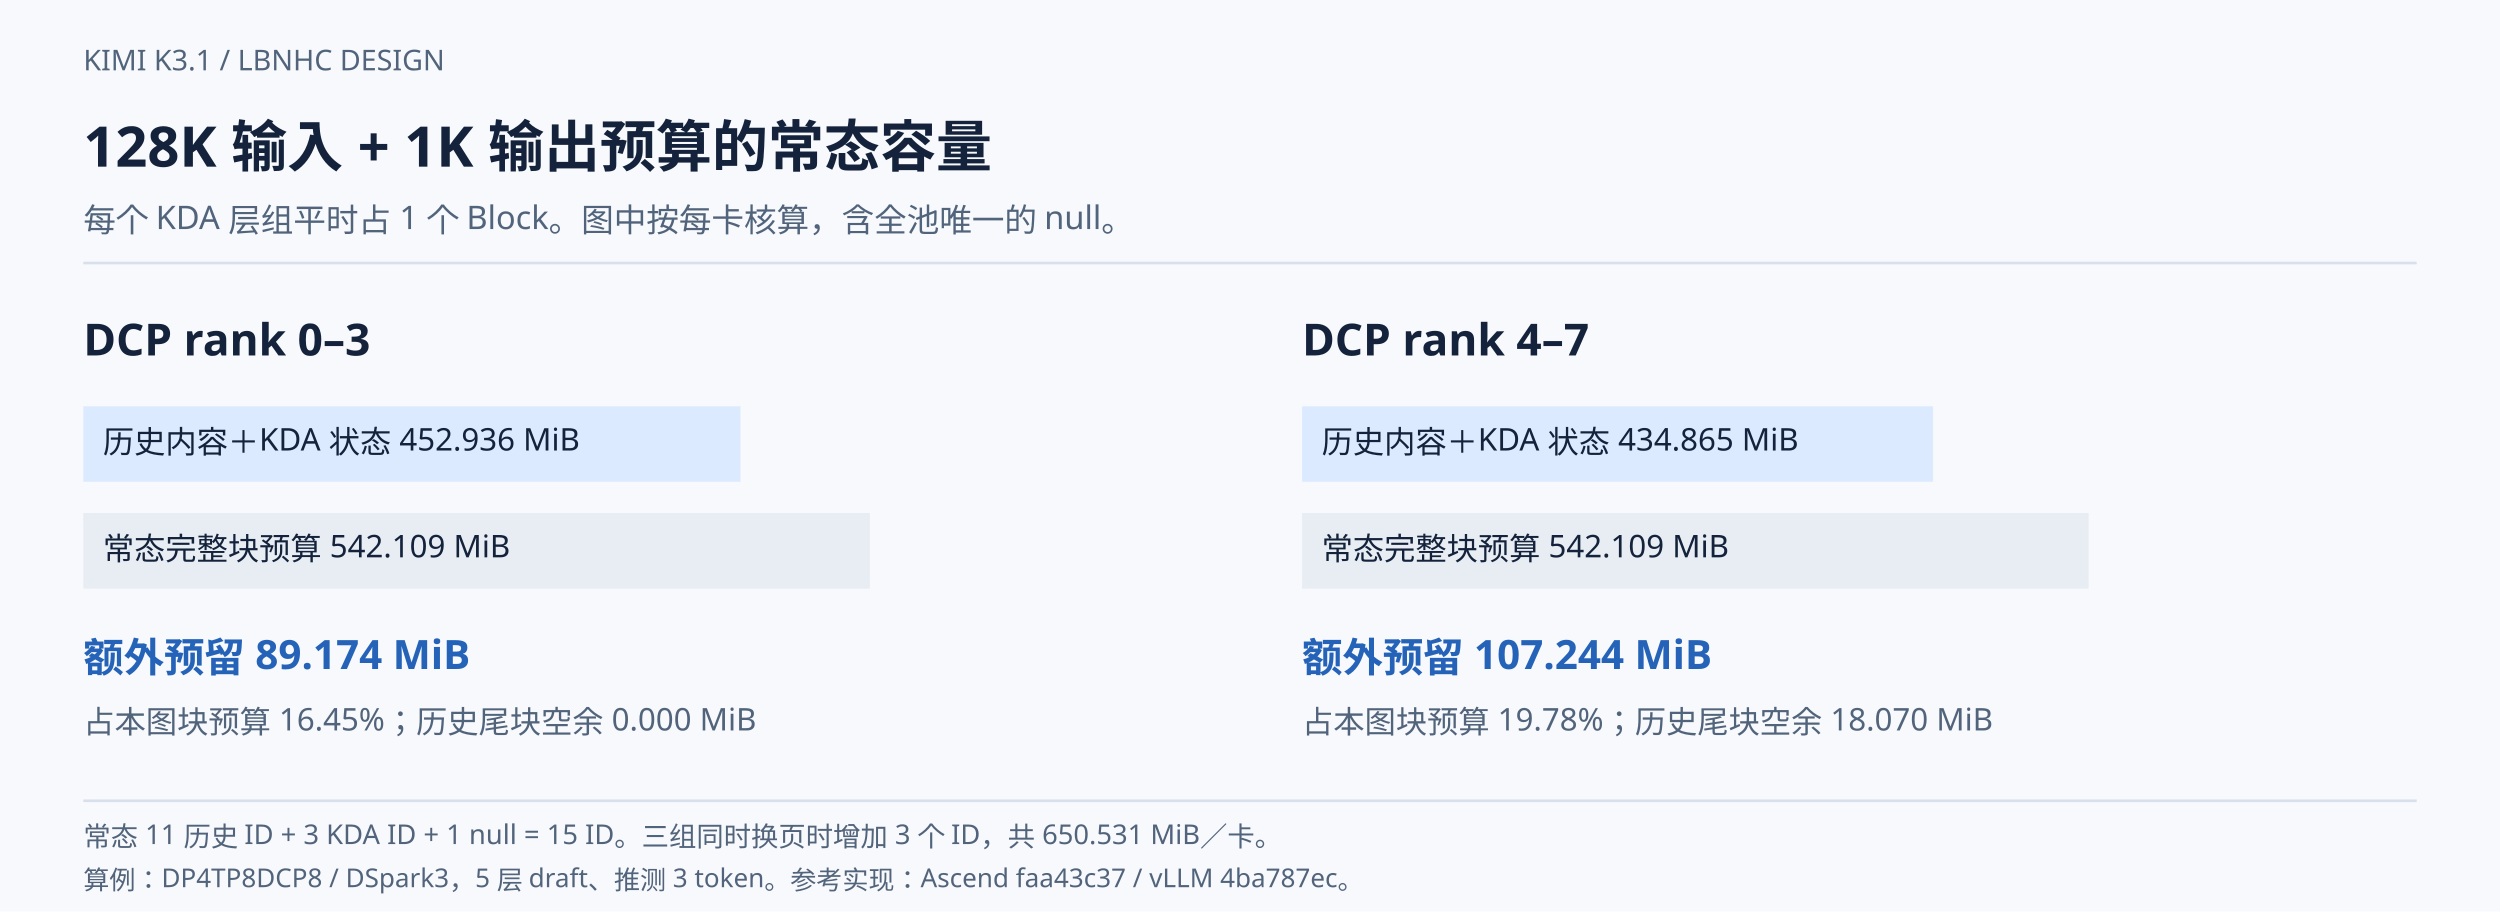
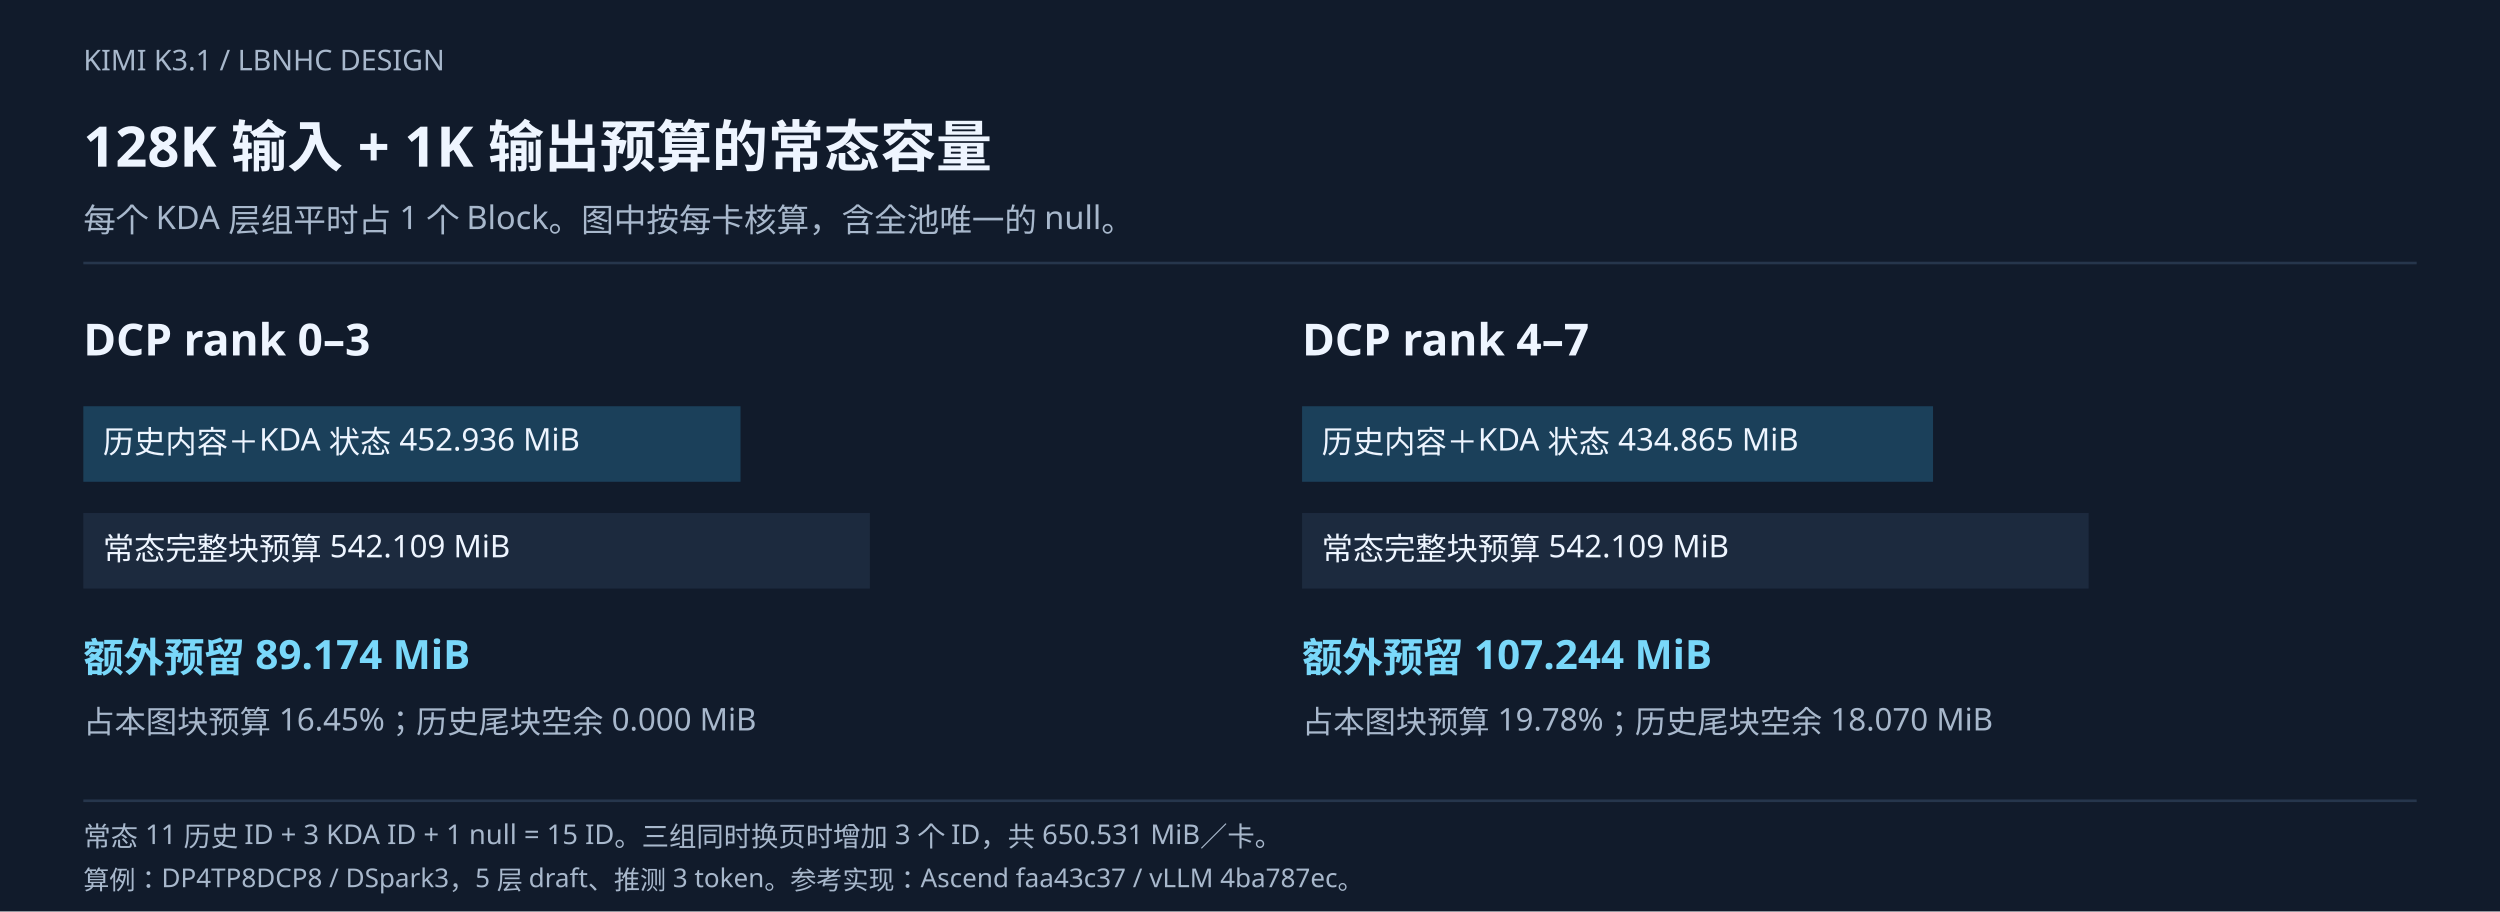
<svg xmlns="http://www.w3.org/2000/svg" width="1920" height="700" viewBox="0 0 1920 700">
-   <rect width="1920" height="700" fill="#f7f9fc" />
-   <text x="64" y="54" text-anchor="start" font-family="Microsoft YaHei, sans-serif" font-size="22" font-weight="400" fill="#52647b">KIMI K3.1  /  LBNHC DESIGN</text>
-   <text x="64" y="128" text-anchor="start" font-family="Microsoft YaHei, sans-serif" font-size="43" font-weight="700" fill="#14233b">128K 输入 + 1K 输出预算的常态容量</text>
-   <text x="64" y="178" text-anchor="start" font-family="Microsoft YaHei, sans-serif" font-size="25" font-weight="400" fill="#52647b">每个 KDA 层组平时占 1 个 Block。图中按每卡核算，含全池唯一的 null。</text>
-   <line x1="64" y1="202" x2="1856" y2="202" stroke="#d8e0eb" stroke-width="2" />
-   <text x="64" y="273" text-anchor="start" font-family="Microsoft YaHei, sans-serif" font-size="34" font-weight="700" fill="#14233b">DCP rank 0–3</text>
-   <rect x="64" y="312" width="504.7" height="58" fill="#dceaff" />
-   <text x="79" y="348" text-anchor="start" font-family="Microsoft YaHei, sans-serif" font-size="24" font-weight="400" fill="#14233b">历史内容＋KDA 状态  452.936 MiB</text>
-   <rect x="64" y="394" width="604.065" height="58" fill="#e8edf4" />
-   <text x="79" y="430" text-anchor="start" font-family="Microsoft YaHei, sans-serif" font-size="24" font-weight="400" fill="#14233b">常态完整块预算  542.109 MiB</text>
-   <text x="64" y="516" text-anchor="start" font-family="Microsoft YaHei, sans-serif" font-size="31" font-weight="700" fill="#2563b8">额外预留  89.174 MiB</text>
-   <text x="64" y="563" text-anchor="start" font-family="Microsoft YaHei, sans-serif" font-size="24" font-weight="400" fill="#52647b">占本图块预算 16.45%；历史尾块空余 0.000 MiB</text>
-   <text x="1000" y="273" text-anchor="start" font-family="Microsoft YaHei, sans-serif" font-size="34" font-weight="700" fill="#14233b">DCP rank 4–7</text>
-   <rect x="1000" y="312" width="484.564" height="58" fill="#dceaff" />
-   <text x="1015" y="348" text-anchor="start" font-family="Microsoft YaHei, sans-serif" font-size="24" font-weight="400" fill="#14233b">历史内容＋KDA 状态  434.865 MiB</text>
-   <rect x="1000" y="394" width="604.065" height="58" fill="#e8edf4" />
-   <text x="1015" y="430" text-anchor="start" font-family="Microsoft YaHei, sans-serif" font-size="24" font-weight="400" fill="#14233b">常态完整块预算  542.109 MiB</text>
-   <text x="1000" y="516" text-anchor="start" font-family="Microsoft YaHei, sans-serif" font-size="31" font-weight="700" fill="#2563b8">额外预留  107.244 MiB</text>
-   <text x="1000" y="563" text-anchor="start" font-family="Microsoft YaHei, sans-serif" font-size="24" font-weight="400" fill="#52647b">占本图块预算 19.78%；历史尾块空余 18.070 MiB</text>
-   <line x1="64" y1="615" x2="1856" y2="615" stroke="#d8e0eb" stroke-width="2" />
-   <text x="64" y="650" text-anchor="start" font-family="Microsoft YaHei, sans-serif" font-size="21" font-weight="400" fill="#52647b">常态 11 历史 ID + 3 KDA ID + 1 null = 15 ID。三组同时换页时增加 3 个 ID，共 650.531 MiB／卡。</text>
-   <text x="64" y="683" text-anchor="start" font-family="Microsoft YaHei, sans-serif" font-size="20" font-weight="400" fill="#52647b">算例：DP4TP8DCP8 / DSpark3，5 层 draft、推测 3 token。参考实现：Ascend faa43c37 / vLLM 4ba787ec。</text>
+   <rect width="1920" height="700" fill="#111b2b" />
+   <text x="64" y="54" text-anchor="start" font-family="Microsoft YaHei, sans-serif" font-size="22" font-weight="400" fill="#a8b8cc">KIMI K3.1  /  LBNHC DESIGN</text>
+   <text x="64" y="128" text-anchor="start" font-family="Microsoft YaHei, sans-serif" font-size="43" font-weight="700" fill="#eef5ff">128K 输入 + 1K 输出预算的常态容量</text>
+   <text x="64" y="178" text-anchor="start" font-family="Microsoft YaHei, sans-serif" font-size="25" font-weight="400" fill="#a8b8cc">每个 KDA 层组平时占 1 个 Block。图中按每卡核算，含全池唯一的 null。</text>
+   <line x1="64" y1="202" x2="1856" y2="202" stroke="#26364c" stroke-width="2" />
+   <text x="64" y="273" text-anchor="start" font-family="Microsoft YaHei, sans-serif" font-size="34" font-weight="700" fill="#eef5ff">DCP rank 0–3</text>
+   <rect x="64" y="312" width="504.7" height="58" fill="#1b405a" />
+   <text x="79" y="348" text-anchor="start" font-family="Microsoft YaHei, sans-serif" font-size="24" font-weight="400" fill="#eef5ff">历史内容＋KDA 状态  452.936 MiB</text>
+   <rect x="64" y="394" width="604.065" height="58" fill="#1c2a3e" />
+   <text x="79" y="430" text-anchor="start" font-family="Microsoft YaHei, sans-serif" font-size="24" font-weight="400" fill="#eef5ff">常态完整块预算  542.109 MiB</text>
+   <text x="64" y="516" text-anchor="start" font-family="Microsoft YaHei, sans-serif" font-size="31" font-weight="700" fill="#79d8fa">额外预留  89.174 MiB</text>
+   <text x="64" y="563" text-anchor="start" font-family="Microsoft YaHei, sans-serif" font-size="24" font-weight="400" fill="#a8b8cc">占本图块预算 16.45%；历史尾块空余 0.000 MiB</text>
+   <text x="1000" y="273" text-anchor="start" font-family="Microsoft YaHei, sans-serif" font-size="34" font-weight="700" fill="#eef5ff">DCP rank 4–7</text>
+   <rect x="1000" y="312" width="484.564" height="58" fill="#1b405a" />
+   <text x="1015" y="348" text-anchor="start" font-family="Microsoft YaHei, sans-serif" font-size="24" font-weight="400" fill="#eef5ff">历史内容＋KDA 状态  434.865 MiB</text>
+   <rect x="1000" y="394" width="604.065" height="58" fill="#1c2a3e" />
+   <text x="1015" y="430" text-anchor="start" font-family="Microsoft YaHei, sans-serif" font-size="24" font-weight="400" fill="#eef5ff">常态完整块预算  542.109 MiB</text>
+   <text x="1000" y="516" text-anchor="start" font-family="Microsoft YaHei, sans-serif" font-size="31" font-weight="700" fill="#79d8fa">额外预留  107.244 MiB</text>
+   <text x="1000" y="563" text-anchor="start" font-family="Microsoft YaHei, sans-serif" font-size="24" font-weight="400" fill="#a8b8cc">占本图块预算 19.78%；历史尾块空余 18.070 MiB</text>
+   <line x1="64" y1="615" x2="1856" y2="615" stroke="#26364c" stroke-width="2" />
+   <text x="64" y="650" text-anchor="start" font-family="Microsoft YaHei, sans-serif" font-size="21" font-weight="400" fill="#a8b8cc">常态 11 历史 ID + 3 KDA ID + 1 null = 15 ID。三组同时换页时增加 3 个 ID，共 650.531 MiB／卡。</text>
+   <text x="64" y="683" text-anchor="start" font-family="Microsoft YaHei, sans-serif" font-size="20" font-weight="400" fill="#a8b8cc">算例：DP4TP8DCP8 / DSpark3，5 层 draft、推测 3 token。参考实现：Ascend faa43c37 / vLLM 4ba787ec。</text>
</svg>
